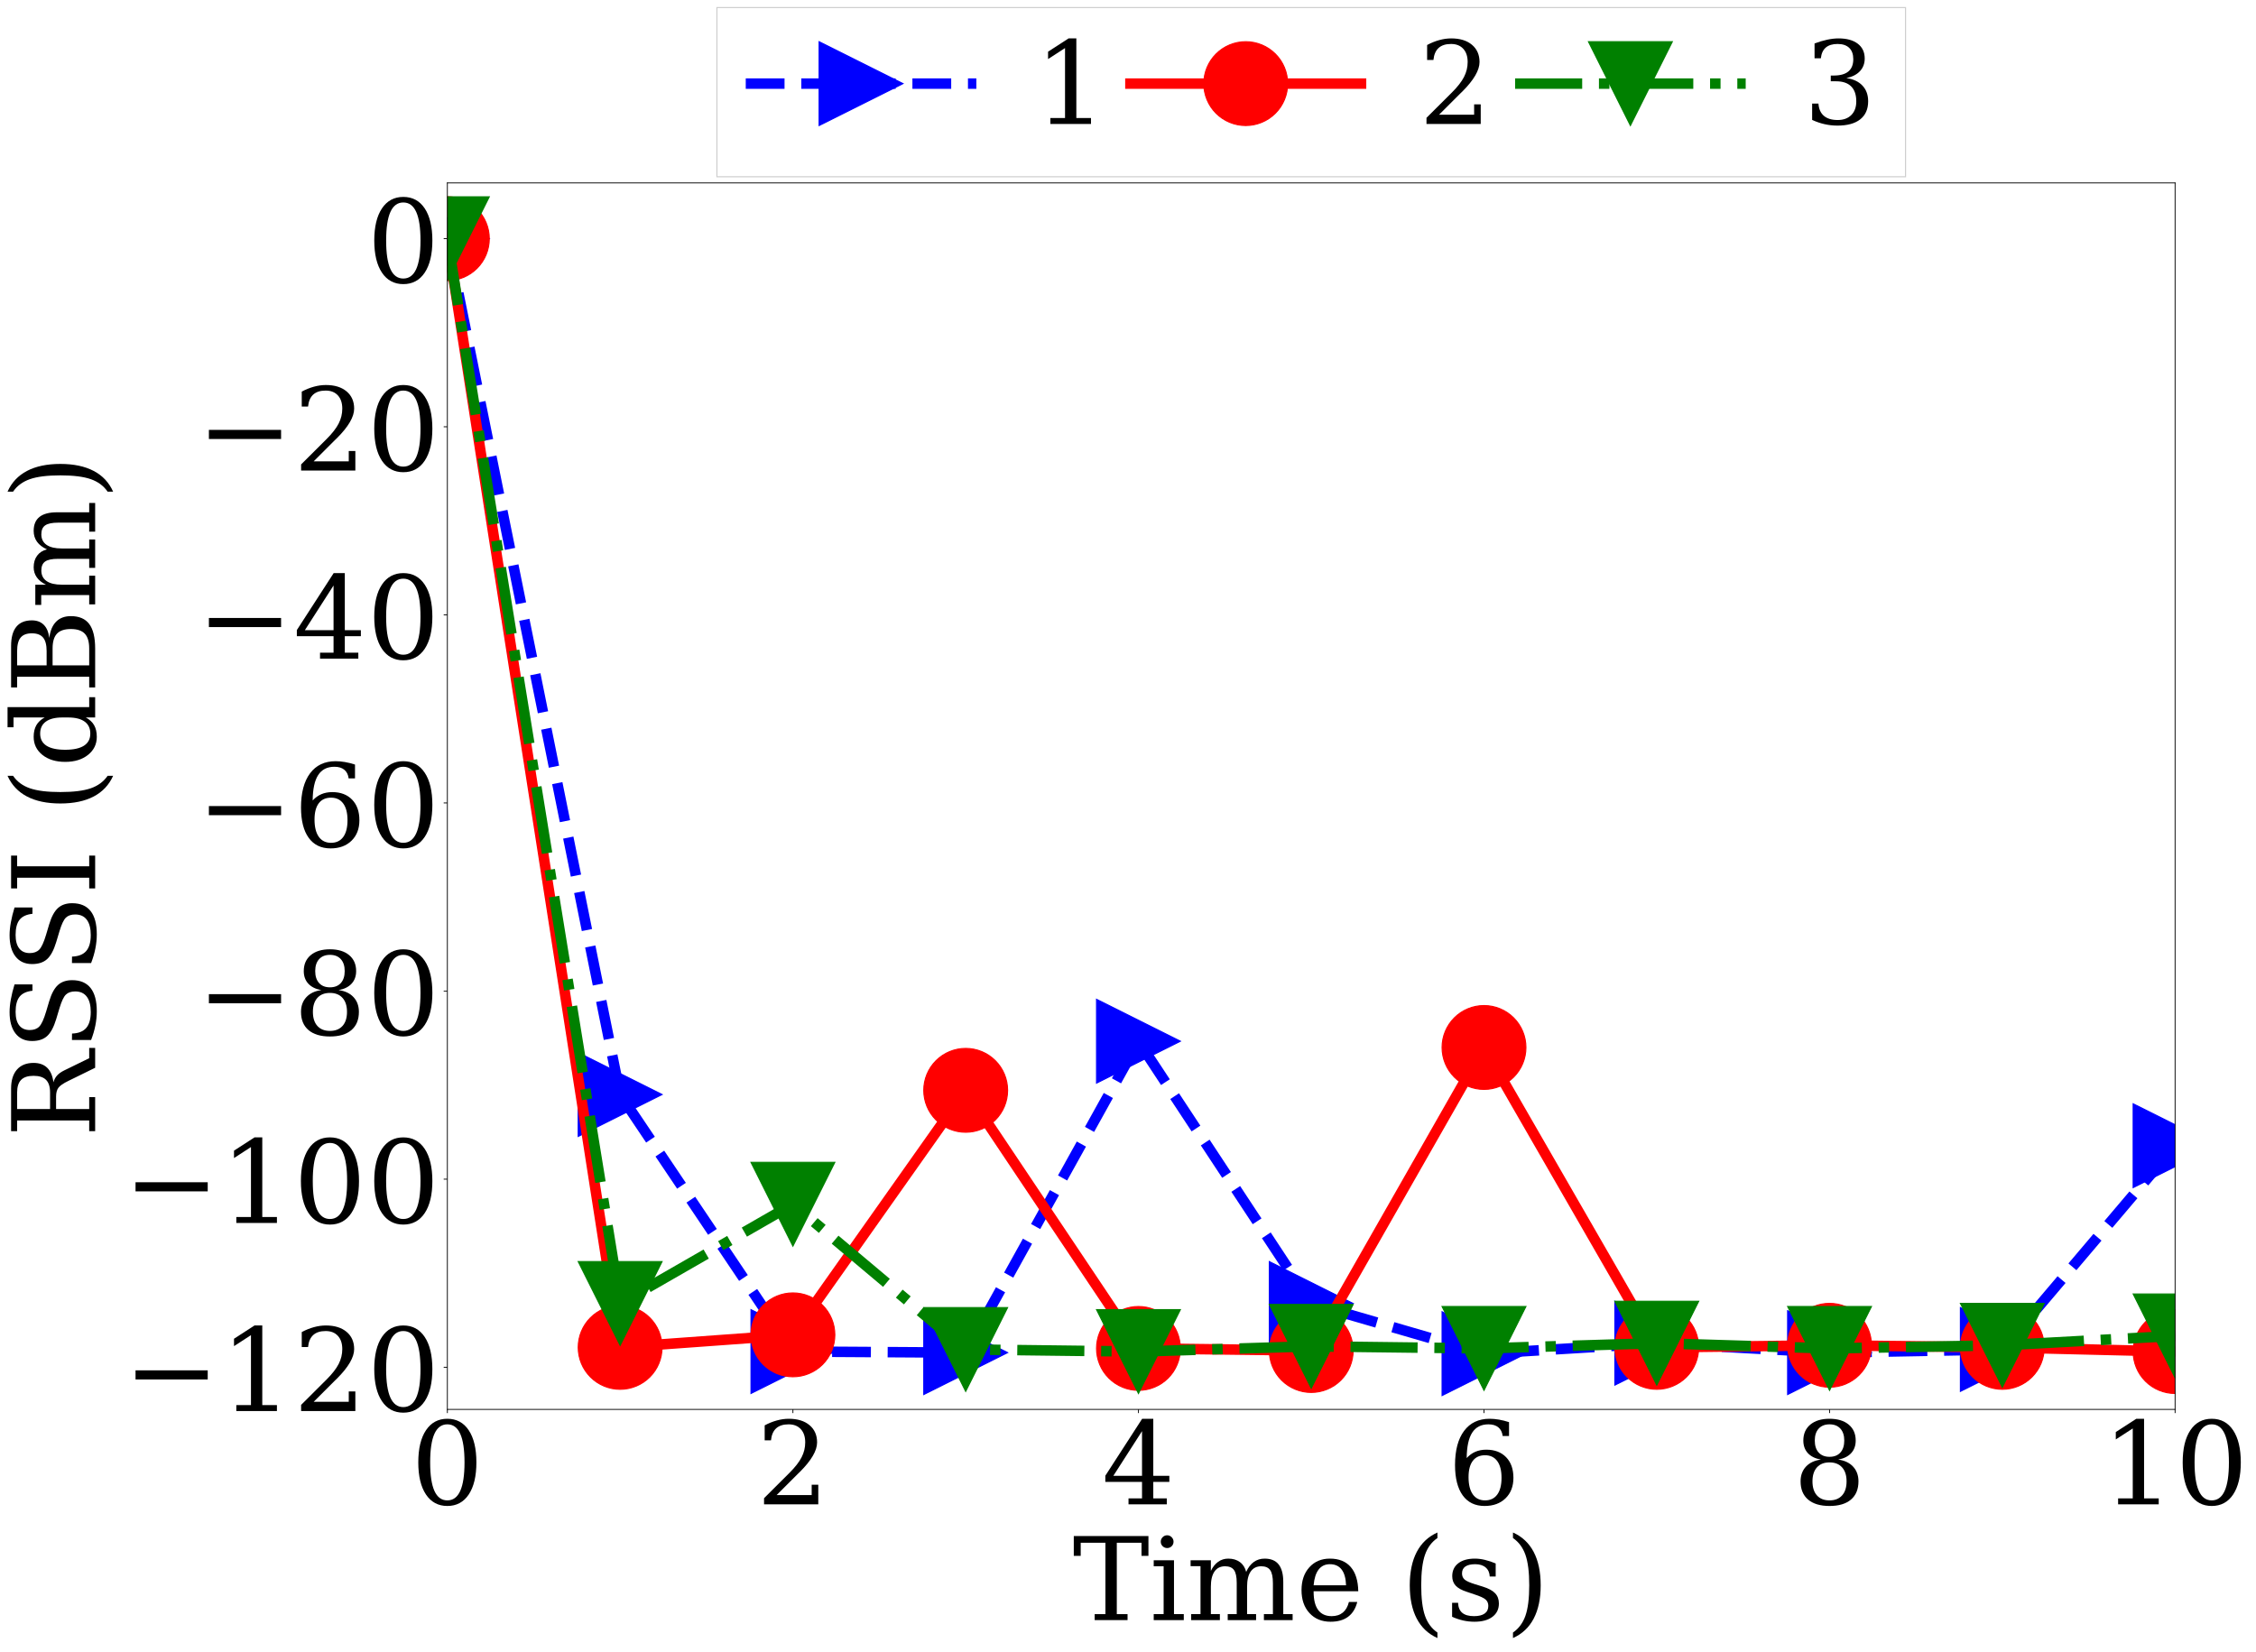
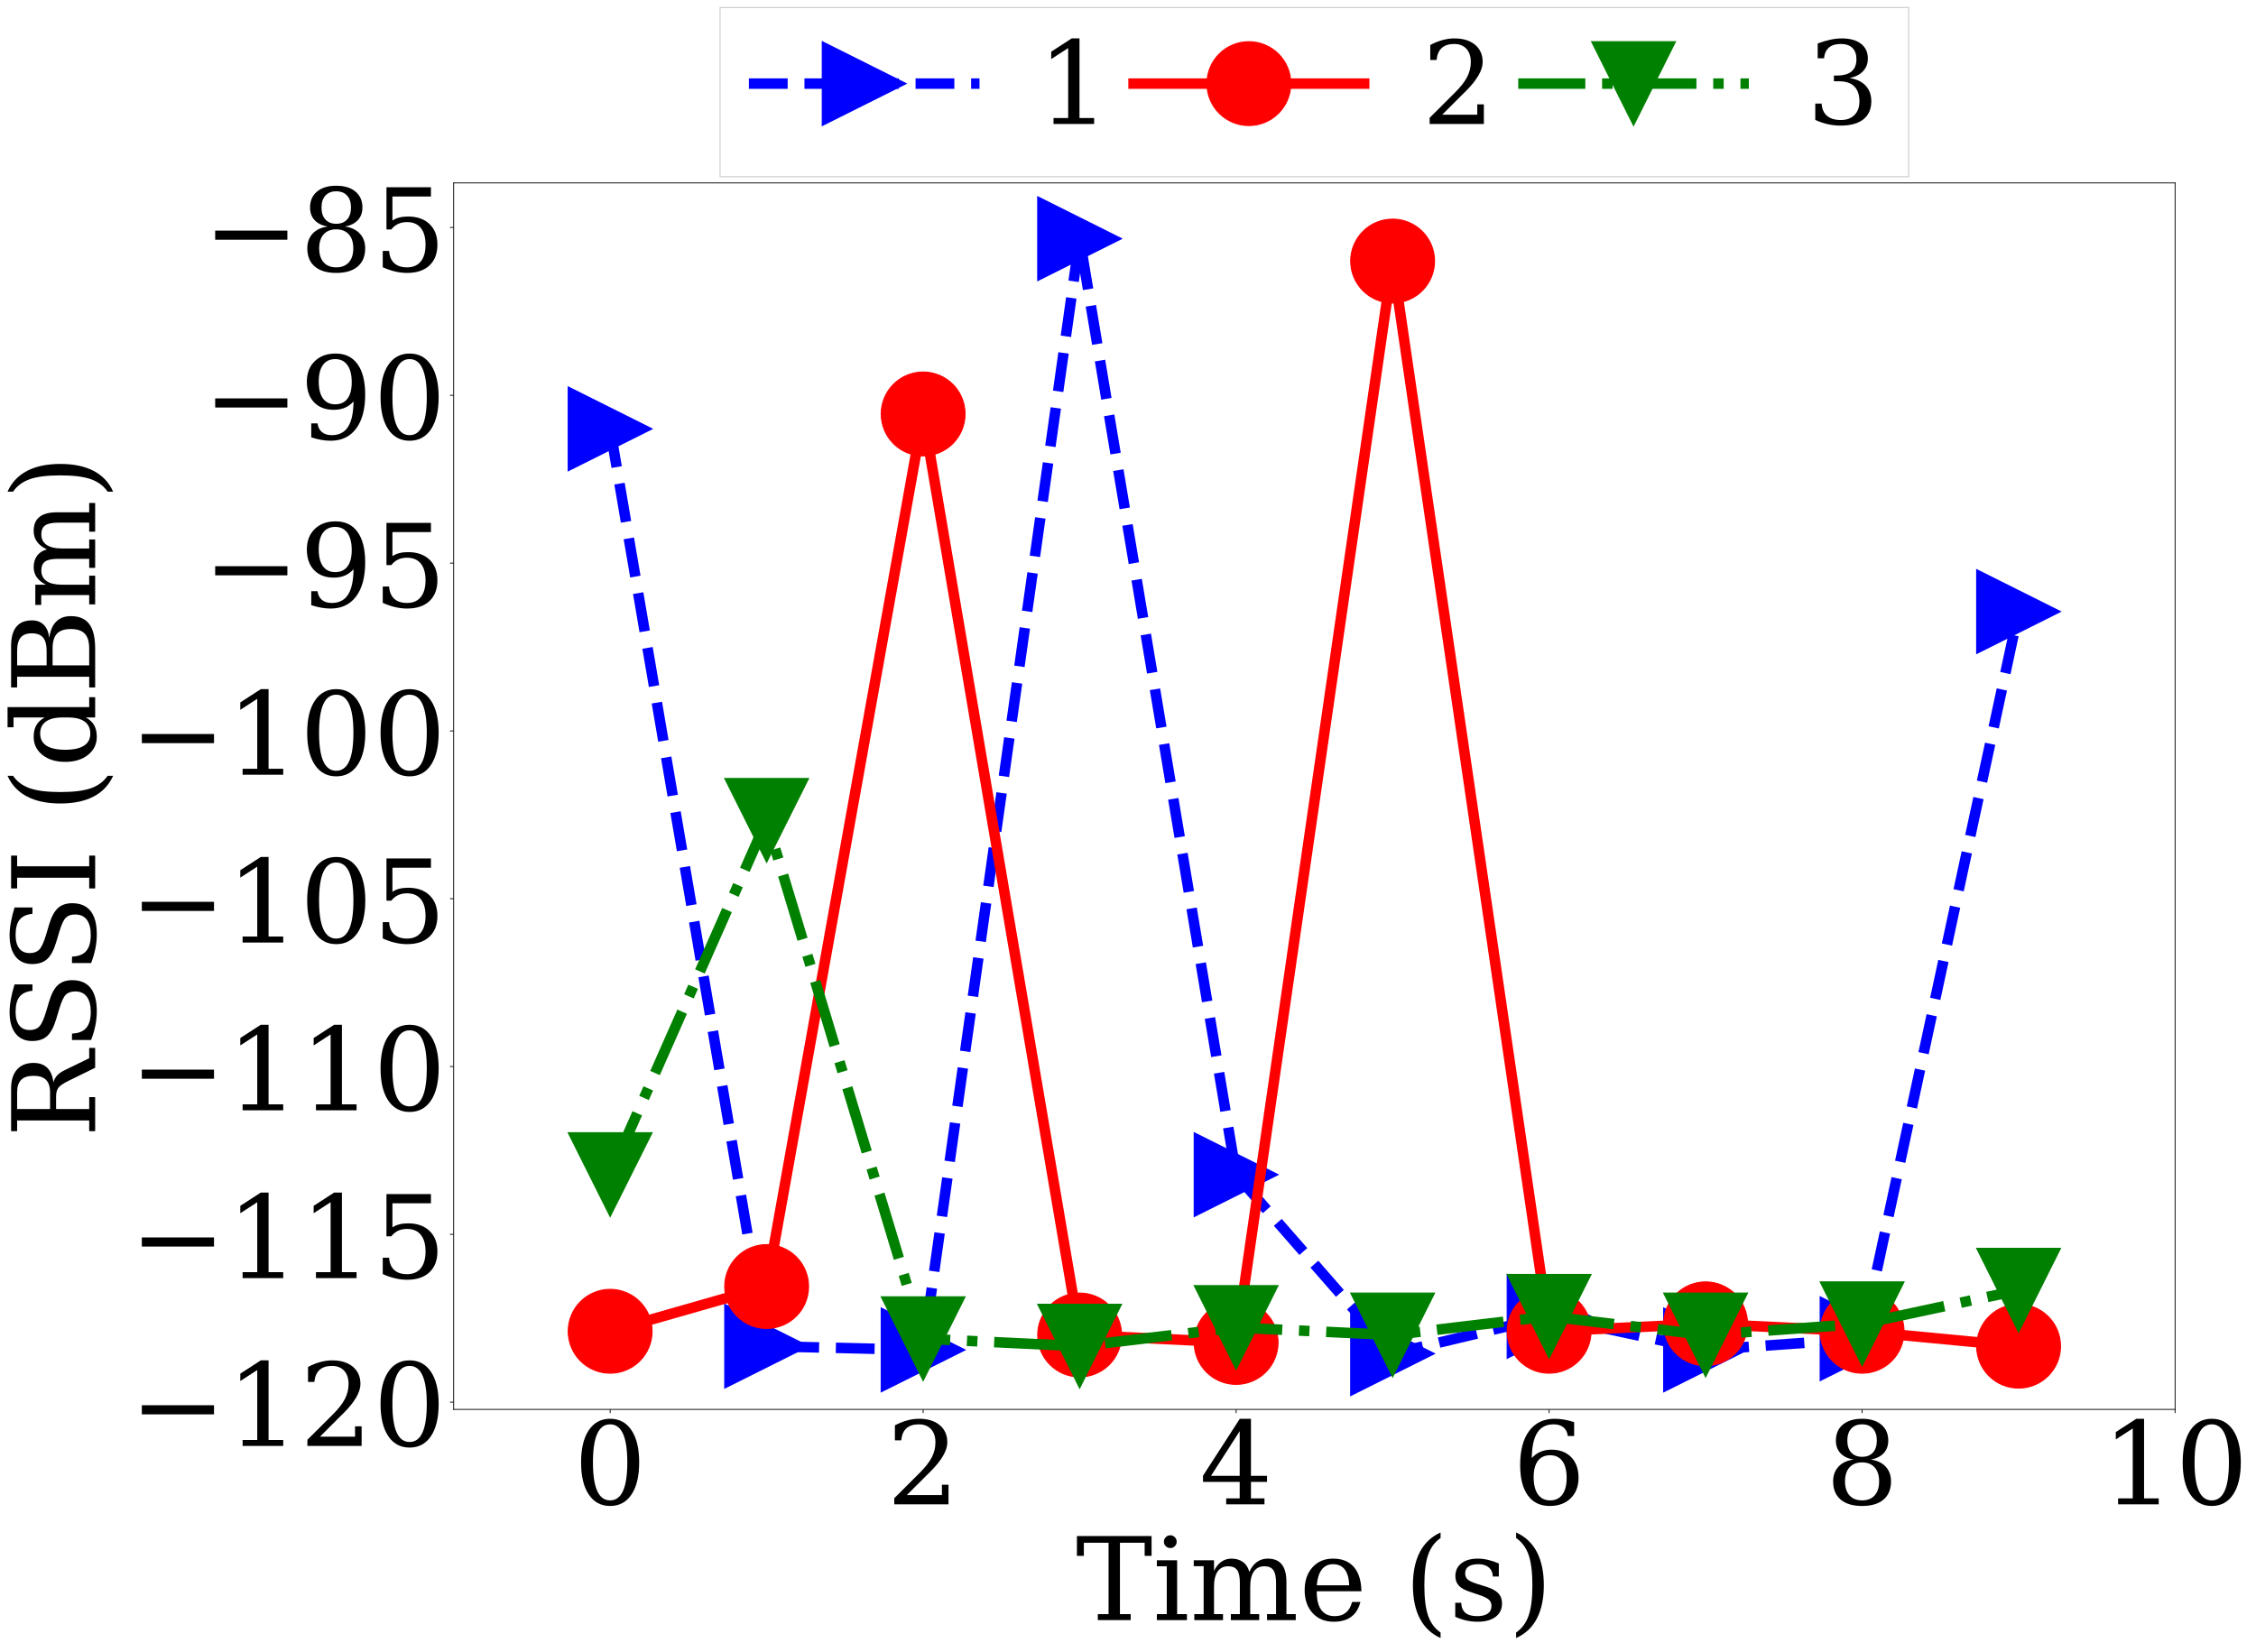
<svg xmlns="http://www.w3.org/2000/svg" xmlns:xlink="http://www.w3.org/1999/xlink" width="2152.271pt" height="1575.954pt" viewBox="0 0 2152.271 1575.954" version="1.1">
  <defs>
    <style type="text/css">*{stroke-linejoin: round; stroke-linecap: butt}</style>
  </defs>
  <g id="figure_1">
    <g id="patch_1">
      <path d="M 0 1575.954  L 2152.271 1575.954  L 2152.271 0  L 0 0  z " style="fill: #ffffff; stroke: #ffffff; stroke-linejoin: miter" />
    </g>
    <g id="axes_1">
      <g id="patch_2">
-         <path d="M 426.798 1344.835  L 2075.083 1344.835  L 2075.083 174.554  L 426.798 174.554  z " style="fill: #ffffff" />
+         <path d="M 432.798 1344.835  L 2075.083 1344.835  L 2075.083 174.554  L 432.798 174.554  z " style="fill: #ffffff" />
      </g>
      <g id="matplotlib.axis_1">
        <g id="xtick_1">
          <g id="line2d_1">
            <defs>
-               <path id="md1d3566d79" d="M 0 0  L 0 3.5  " style="stroke: #000000; stroke-width: 0.8" />
-             </defs>
-             <g>
-               <use xlink:href="#md1d3566d79" x="426.798" y="1344.835" style="stroke: #000000; stroke-width: 0.8" />
+               <path id="m59c7d09f2c" d="M 0 0  L 0 3.5  " style="stroke: #000000; stroke-width: 0.8" />
+             </defs>
+             <g>
+               <use xlink:href="#m59c7d09f2c" x="582.097" y="1344.835" style="stroke: #000000; stroke-width: 0.8" />
            </g>
          </g>
          <g id="text_1">
-             <g transform="translate(391.8047 1435.418) scale(1.1 -1.1)">
+             <g transform="translate(547.1033 1435.418) scale(1.1 -1.1)">
              <defs>
                <path id="DejaVuSerif-30" d="M 2034 219  Q 2513 219 2750 744  Q 2988 1269 2988 2328  Q 2988 3391 2750 3916  Q 2513 4441 2034 4441  Q 1556 4441 1318 3916  Q 1081 3391 1081 2328  Q 1081 1269 1318 744  Q 1556 219 2034 219  z M 2034 -91  Q 1275 -91 848 546  Q 422 1184 422 2328  Q 422 3475 848 4112  Q 1275 4750 2034 4750  Q 2797 4750 3222 4112  Q 3647 3475 3647 2328  Q 3647 1184 3222 546  Q 2797 -91 2034 -91  z " transform="scale(0.015625)" />
              </defs>
              <use xlink:href="#DejaVuSerif-30" />
            </g>
          </g>
        </g>
        <g id="xtick_2">
          <g id="line2d_2">
            <g>
-               <use xlink:href="#md1d3566d79" x="756.455" y="1344.835" style="stroke: #000000; stroke-width: 0.8" />
+               <use xlink:href="#m59c7d09f2c" x="880.694" y="1344.835" style="stroke: #000000; stroke-width: 0.8" />
            </g>
          </g>
          <g id="text_2">
-             <g transform="translate(721.4617 1435.418) scale(1.1 -1.1)">
+             <g transform="translate(845.7006 1435.418) scale(1.1 -1.1)">
              <defs>
                <path id="DejaVuSerif-32" d="M 819 3553  L 469 3553  L 469 4384  Q 803 4563 1142 4656  Q 1481 4750 1806 4750  Q 2534 4750 2956 4397  Q 3378 4044 3378 3438  Q 3378 2753 2422 1800  Q 2347 1728 2309 1691  L 1131 513  L 3078 513  L 3078 1088  L 3444 1088  L 3444 0  L 434 0  L 434 341  L 1850 1753  Q 2319 2222 2519 2614  Q 2719 3006 2719 3438  Q 2719 3909 2473 4175  Q 2228 4441 1797 4441  Q 1350 4441 1106 4219  Q 863 3997 819 3553  z " transform="scale(0.015625)" />
              </defs>
              <use xlink:href="#DejaVuSerif-32" />
            </g>
          </g>
        </g>
        <g id="xtick_3">
          <g id="line2d_3">
            <g>
-               <use xlink:href="#md1d3566d79" x="1086.112" y="1344.835" style="stroke: #000000; stroke-width: 0.8" />
+               <use xlink:href="#m59c7d09f2c" x="1179.292" y="1344.835" style="stroke: #000000; stroke-width: 0.8" />
            </g>
          </g>
          <g id="text_3">
-             <g transform="translate(1051.119 1435.418) scale(1.1 -1.1)">
+             <g transform="translate(1144.298 1435.418) scale(1.1 -1.1)">
              <defs>
                <path id="DejaVuSerif-34" d="M 2234 1581  L 2234 4063  L 641 1581  L 2234 1581  z M 3609 0  L 1484 0  L 1484 331  L 2234 331  L 2234 1247  L 197 1247  L 197 1588  L 2241 4750  L 2859 4750  L 2859 1581  L 3750 1581  L 3750 1247  L 2859 1247  L 2859 331  L 3609 331  L 3609 0  z " transform="scale(0.015625)" />
              </defs>
              <use xlink:href="#DejaVuSerif-34" />
            </g>
          </g>
        </g>
        <g id="xtick_4">
          <g id="line2d_4">
            <g>
-               <use xlink:href="#md1d3566d79" x="1415.769" y="1344.835" style="stroke: #000000; stroke-width: 0.8" />
+               <use xlink:href="#m59c7d09f2c" x="1477.889" y="1344.835" style="stroke: #000000; stroke-width: 0.8" />
            </g>
          </g>
          <g id="text_4">
-             <g transform="translate(1380.776 1435.418) scale(1.1 -1.1)">
+             <g transform="translate(1442.895 1435.418) scale(1.1 -1.1)">
              <defs>
                <path id="DejaVuSerif-36" d="M 2094 219  Q 2534 219 2771 542  Q 3009 866 3009 1472  Q 3009 2078 2771 2401  Q 2534 2725 2094 2725  Q 1647 2725 1412 2412  Q 1178 2100 1178 1509  Q 1178 888 1415 553  Q 1653 219 2094 219  z M 1075 2569  Q 1288 2803 1556 2918  Q 1825 3034 2163 3034  Q 2859 3034 3264 2615  Q 3669 2197 3669 1472  Q 3669 763 3233 336  Q 2797 -91 2069 -91  Q 1278 -91 853 498  Q 428 1088 428 2181  Q 428 3406 931 4078  Q 1434 4750 2350 4750  Q 2597 4750 2869 4703  Q 3141 4656 3425 4563  L 3425 3794  L 3072 3794  Q 3034 4109 2831 4275  Q 2628 4441 2284 4441  Q 1678 4441 1381 3981  Q 1084 3522 1075 2569  z " transform="scale(0.015625)" />
              </defs>
              <use xlink:href="#DejaVuSerif-36" />
            </g>
          </g>
        </g>
        <g id="xtick_5">
          <g id="line2d_5">
            <g>
-               <use xlink:href="#md1d3566d79" x="1745.426" y="1344.835" style="stroke: #000000; stroke-width: 0.8" />
+               <use xlink:href="#m59c7d09f2c" x="1776.486" y="1344.835" style="stroke: #000000; stroke-width: 0.8" />
            </g>
          </g>
          <g id="text_5">
-             <g transform="translate(1710.433 1435.418) scale(1.1 -1.1)">
+             <g transform="translate(1741.492 1435.418) scale(1.1 -1.1)">
              <defs>
                <path id="DejaVuSerif-38" d="M 2981 1275  Q 2981 1775 2732 2051  Q 2484 2328 2034 2328  Q 1584 2328 1336 2051  Q 1088 1775 1088 1275  Q 1088 772 1336 495  Q 1584 219 2034 219  Q 2484 219 2732 495  Q 2981 772 2981 1275  z M 2853 3541  Q 2853 3966 2637 4203  Q 2422 4441 2034 4441  Q 1650 4441 1433 4203  Q 1216 3966 1216 3541  Q 1216 3113 1433 2875  Q 1650 2638 2034 2638  Q 2422 2638 2637 2875  Q 2853 3113 2853 3541  z M 2516 2484  Q 3047 2413 3344 2092  Q 3641 1772 3641 1275  Q 3641 619 3225 264  Q 2809 -91 2034 -91  Q 1263 -91 845 264  Q 428 619 428 1275  Q 428 1772 725 2092  Q 1022 2413 1556 2484  Q 1084 2569 832 2842  Q 581 3116 581 3541  Q 581 4103 968 4426  Q 1356 4750 2034 4750  Q 2713 4750 3100 4426  Q 3488 4103 3488 3541  Q 3488 3116 3236 2842  Q 2984 2569 2516 2484  z " transform="scale(0.015625)" />
              </defs>
              <use xlink:href="#DejaVuSerif-38" />
            </g>
          </g>
        </g>
        <g id="xtick_6">
          <g id="line2d_6">
            <g>
-               <use xlink:href="#md1d3566d79" x="2075.083" y="1344.835" style="stroke: #000000; stroke-width: 0.8" />
+               <use xlink:href="#m59c7d09f2c" x="2075.083" y="1344.835" style="stroke: #000000; stroke-width: 0.8" />
            </g>
          </g>
          <g id="text_6">
            <g transform="translate(2005.096 1435.418) scale(1.1 -1.1)">
              <defs>
                <path id="DejaVuSerif-31" d="M 909 0  L 909 331  L 1722 331  L 1722 4213  L 781 3603  L 781 4013  L 1919 4750  L 2350 4750  L 2350 331  L 3163 331  L 3163 0  L 909 0  z " transform="scale(0.015625)" />
              </defs>
              <use xlink:href="#DejaVuSerif-31" />
              <use xlink:href="#DejaVuSerif-30" x="63.623" />
            </g>
          </g>
        </g>
        <g id="text_7">
-           <g transform="translate(1023.335 1545.878) scale(1.1 -1.1)">
+           <g transform="translate(1026.335 1545.878) scale(1.1 -1.1)">
            <defs>
              <path id="DejaVuSerif-54" d="M 1222 0  L 1222 331  L 1819 331  L 1819 4294  L 447 4294  L 447 3566  L 63 3566  L 63 4666  L 4206 4666  L 4206 3566  L 3822 3566  L 3822 4294  L 2450 4294  L 2450 331  L 3047 331  L 3047 0  L 1222 0  z " transform="scale(0.015625)" />
              <path id="DejaVuSerif-69" d="M 622 4353  Q 622 4497 726 4603  Q 831 4709 978 4709  Q 1122 4709 1226 4603  Q 1331 4497 1331 4353  Q 1331 4206 1228 4103  Q 1125 4000 978 4000  Q 831 4000 726 4103  Q 622 4206 622 4353  z M 1356 331  L 1900 331  L 1900 0  L 231 0  L 231 331  L 781 331  L 781 2988  L 231 2988  L 231 3322  L 1356 3322  L 1356 331  z " transform="scale(0.015625)" />
              <path id="DejaVuSerif-6d" d="M 3316 2675  Q 3481 3041 3739 3227  Q 3997 3413 4341 3413  Q 4863 3413 5119 3089  Q 5375 2766 5375 2113  L 5375 331  L 5894 331  L 5894 0  L 4300 0  L 4300 331  L 4800 331  L 4800 2047  Q 4800 2556 4650 2772  Q 4500 2988 4153 2988  Q 3769 2988 3567 2697  Q 3366 2406 3366 1850  L 3366 331  L 3866 331  L 3866 0  L 2291 0  L 2291 331  L 2791 331  L 2791 2069  Q 2791 2566 2641 2777  Q 2491 2988 2144 2988  Q 1759 2988 1557 2697  Q 1356 2406 1356 1850  L 1356 331  L 1856 331  L 1856 0  L 263 0  L 263 331  L 781 331  L 781 2994  L 231 2994  L 231 3322  L 1356 3322  L 1356 2731  Q 1516 3063 1762 3238  Q 2009 3413 2322 3413  Q 2709 3413 2968 3220  Q 3228 3028 3316 2675  z " transform="scale(0.015625)" />
              <path id="DejaVuSerif-65" d="M 3469 1600  L 991 1600  L 991 1575  Q 991 903 1244 561  Q 1497 219 1991 219  Q 2369 219 2611 417  Q 2853 616 2950 1006  L 3413 1006  Q 3275 459 2904 184  Q 2534 -91 1931 -91  Q 1203 -91 761 389  Q 319 869 319 1663  Q 319 2450 753 2931  Q 1188 3413 1894 3413  Q 2647 3413 3050 2948  Q 3453 2484 3469 1600  z M 2791 1931  Q 2772 2513 2545 2808  Q 2319 3103 1894 3103  Q 1497 3103 1269 2806  Q 1041 2509 991 1931  L 2791 1931  z " transform="scale(0.015625)" />
              <path id="DejaVuSerif-20" transform="scale(0.015625)" />
              <path id="DejaVuSerif-28" d="M 2041 -997  Q 1281 -656 893 83  Q 506 822 506 1931  Q 506 3044 893 3783  Q 1281 4522 2041 4863  L 2041 4556  Q 1559 4225 1350 3623  Q 1141 3022 1141 1931  Q 1141 844 1350 242  Q 1559 -359 2041 -691  L 2041 -997  z " transform="scale(0.015625)" />
              <path id="DejaVuSerif-73" d="M 359 184  L 359 959  L 691 959  Q 703 588 923 403  Q 1144 219 1575 219  Q 1963 219 2166 364  Q 2369 509 2369 788  Q 2369 1006 2220 1140  Q 2072 1275 1594 1428  L 1178 1569  Q 750 1706 558 1912  Q 366 2119 366 2438  Q 366 2894 700 3153  Q 1034 3413 1625 3413  Q 1888 3413 2178 3344  Q 2469 3275 2778 3144  L 2778 2419  L 2447 2419  Q 2434 2741 2221 2922  Q 2009 3103 1644 3103  Q 1281 3103 1095 2975  Q 909 2847 909 2591  Q 909 2381 1050 2254  Q 1191 2128 1613 1997  L 2069 1856  Q 2541 1709 2748 1489  Q 2956 1269 2956 922  Q 2956 450 2595 179  Q 2234 -91 1600 -91  Q 1278 -91 972 -22  Q 666 47 359 184  z " transform="scale(0.015625)" />
              <path id="DejaVuSerif-29" d="M 453 -997  L 453 -691  Q 934 -359 1145 242  Q 1356 844 1356 1931  Q 1356 3022 1145 3623  Q 934 4225 453 4556  L 453 4863  Q 1216 4522 1603 3783  Q 1991 3044 1991 1931  Q 1991 822 1603 83  Q 1216 -656 453 -997  z " transform="scale(0.015625)" />
            </defs>
            <use xlink:href="#DejaVuSerif-54" />
            <use xlink:href="#DejaVuSerif-69" x="66.699" />
            <use xlink:href="#DejaVuSerif-6d" x="98.682" />
            <use xlink:href="#DejaVuSerif-65" x="193.506" />
            <use xlink:href="#DejaVuSerif-20" x="252.686" />
            <use xlink:href="#DejaVuSerif-28" x="284.473" />
            <use xlink:href="#DejaVuSerif-73" x="323.486" />
            <use xlink:href="#DejaVuSerif-29" x="374.805" />
          </g>
        </g>
      </g>
      <g id="matplotlib.axis_2">
        <g id="ytick_1">
          <g id="line2d_7">
            <defs>
-               <path id="m0ef97ff415" d="M 0 0  L -3.5 0  " style="stroke: #000000; stroke-width: 0.8" />
-             </defs>
-             <g>
-               <use xlink:href="#m0ef97ff415" x="426.798" y="1304.603" style="stroke: #000000; stroke-width: 0.8" />
+               <path id="mc5dae2ac3c" d="M 0 0  L -3.5 0  " style="stroke: #000000; stroke-width: 0.8" />
+             </defs>
+             <g>
+               <use xlink:href="#mc5dae2ac3c" x="432.798" y="1337.897" style="stroke: #000000; stroke-width: 0.8" />
            </g>
          </g>
          <g id="text_8">
-             <g transform="translate(117.6594 1346.394) scale(1.1 -1.1)">
+             <g transform="translate(123.6594 1379.688) scale(1.1 -1.1)">
              <defs>
                <path id="DejaVuSerif-2212" d="M 678 2259  L 4684 2259  L 4684 1753  L 678 1753  L 678 2259  z " transform="scale(0.015625)" />
              </defs>
              <use xlink:href="#DejaVuSerif-2212" />
              <use xlink:href="#DejaVuSerif-31" x="83.789" />
              <use xlink:href="#DejaVuSerif-32" x="147.412" />
              <use xlink:href="#DejaVuSerif-30" x="211.035" />
            </g>
          </g>
        </g>
        <g id="ytick_2">
          <g id="line2d_8">
            <g>
-               <use xlink:href="#m0ef97ff415" x="426.798" y="1125.127" style="stroke: #000000; stroke-width: 0.8" />
+               <use xlink:href="#mc5dae2ac3c" x="432.798" y="1177.779" style="stroke: #000000; stroke-width: 0.8" />
            </g>
          </g>
          <g id="text_9">
-             <g transform="translate(117.6594 1166.919) scale(1.1 -1.1)">
+             <g transform="translate(123.6594 1219.571) scale(1.1 -1.1)">
+               <defs>
+                 <path id="DejaVuSerif-35" d="M 3219 4666  L 3219 4153  L 1081 4153  L 1081 2816  Q 1244 2928 1461 2984  Q 1678 3041 1947 3041  Q 2703 3041 3140 2622  Q 3578 2203 3578 1478  Q 3578 738 3136 323  Q 2694 -91 1894 -91  Q 1572 -91 1234 -12  Q 897 66 544 225  L 544 1131  L 897 1131  Q 925 688 1179 453  Q 1434 219 1894 219  Q 2388 219 2653 544  Q 2919 869 2919 1478  Q 2919 2084 2655 2407  Q 2391 2731 1894 2731  Q 1613 2731 1398 2631  Q 1184 2531 1019 2322  L 750 2322  L 750 4666  L 3219 4666  z " transform="scale(0.015625)" />
+               </defs>
+               <use xlink:href="#DejaVuSerif-2212" />
+               <use xlink:href="#DejaVuSerif-31" x="83.789" />
+               <use xlink:href="#DejaVuSerif-31" x="147.412" />
+               <use xlink:href="#DejaVuSerif-35" x="211.035" />
+             </g>
+           </g>
+         </g>
+         <g id="ytick_3">
+           <g id="line2d_9">
+             <g>
+               <use xlink:href="#mc5dae2ac3c" x="432.798" y="1017.662" style="stroke: #000000; stroke-width: 0.8" />
+             </g>
+           </g>
+           <g id="text_10">
+             <g transform="translate(123.6594 1059.453) scale(1.1 -1.1)">
+               <use xlink:href="#DejaVuSerif-2212" />
+               <use xlink:href="#DejaVuSerif-31" x="83.789" />
+               <use xlink:href="#DejaVuSerif-31" x="147.412" />
+               <use xlink:href="#DejaVuSerif-30" x="211.035" />
+             </g>
+           </g>
+         </g>
+         <g id="ytick_4">
+           <g id="line2d_10">
+             <g>
+               <use xlink:href="#mc5dae2ac3c" x="432.798" y="857.544" style="stroke: #000000; stroke-width: 0.8" />
+             </g>
+           </g>
+           <g id="text_11">
+             <g transform="translate(123.6594 899.3356) scale(1.1 -1.1)">
+               <use xlink:href="#DejaVuSerif-2212" />
+               <use xlink:href="#DejaVuSerif-31" x="83.789" />
+               <use xlink:href="#DejaVuSerif-30" x="147.412" />
+               <use xlink:href="#DejaVuSerif-35" x="211.035" />
+             </g>
+           </g>
+         </g>
+         <g id="ytick_5">
+           <g id="line2d_11">
+             <g>
+               <use xlink:href="#mc5dae2ac3c" x="432.798" y="697.427" style="stroke: #000000; stroke-width: 0.8" />
+             </g>
+           </g>
+           <g id="text_12">
+             <g transform="translate(123.6594 739.2179) scale(1.1 -1.1)">
              <use xlink:href="#DejaVuSerif-2212" />
              <use xlink:href="#DejaVuSerif-31" x="83.789" />
              <use xlink:href="#DejaVuSerif-30" x="147.412" />
              <use xlink:href="#DejaVuSerif-30" x="211.035" />
            </g>
          </g>
        </g>
-         <g id="ytick_3">
-           <g id="line2d_9">
-             <g>
-               <use xlink:href="#m0ef97ff415" x="426.798" y="945.651" style="stroke: #000000; stroke-width: 0.8" />
-             </g>
-           </g>
-           <g id="text_10">
-             <g transform="translate(187.6469 987.4428) scale(1.1 -1.1)">
-               <use xlink:href="#DejaVuSerif-2212" />
-               <use xlink:href="#DejaVuSerif-38" x="83.789" />
-               <use xlink:href="#DejaVuSerif-30" x="147.412" />
-             </g>
-           </g>
-         </g>
-         <g id="ytick_4">
-           <g id="line2d_10">
-             <g>
-               <use xlink:href="#m0ef97ff415" x="426.798" y="766.176" style="stroke: #000000; stroke-width: 0.8" />
-             </g>
-           </g>
-           <g id="text_11">
-             <g transform="translate(187.6469 807.967) scale(1.1 -1.1)">
-               <use xlink:href="#DejaVuSerif-2212" />
-               <use xlink:href="#DejaVuSerif-36" x="83.789" />
-               <use xlink:href="#DejaVuSerif-30" x="147.412" />
-             </g>
-           </g>
-         </g>
-         <g id="ytick_5">
-           <g id="line2d_11">
-             <g>
-               <use xlink:href="#m0ef97ff415" x="426.798" y="586.7" style="stroke: #000000; stroke-width: 0.8" />
-             </g>
-           </g>
-           <g id="text_12">
-             <g transform="translate(187.6469 628.4912) scale(1.1 -1.1)">
-               <use xlink:href="#DejaVuSerif-2212" />
-               <use xlink:href="#DejaVuSerif-34" x="83.789" />
-               <use xlink:href="#DejaVuSerif-30" x="147.412" />
-             </g>
-           </g>
-         </g>
        <g id="ytick_6">
          <g id="line2d_12">
            <g>
-               <use xlink:href="#m0ef97ff415" x="426.798" y="407.224" style="stroke: #000000; stroke-width: 0.8" />
+               <use xlink:href="#mc5dae2ac3c" x="432.798" y="537.309" style="stroke: #000000; stroke-width: 0.8" />
            </g>
          </g>
          <g id="text_13">
-             <g transform="translate(187.6469 449.0154) scale(1.1 -1.1)">
-               <use xlink:href="#DejaVuSerif-2212" />
-               <use xlink:href="#DejaVuSerif-32" x="83.789" />
-               <use xlink:href="#DejaVuSerif-30" x="147.412" />
+             <g transform="translate(193.6469 579.1003) scale(1.1 -1.1)">
+               <defs>
+                 <path id="DejaVuSerif-39" d="M 2994 2091  Q 2784 1856 2512 1740  Q 2241 1625 1900 1625  Q 1206 1625 804 2044  Q 403 2463 403 3188  Q 403 3897 839 4323  Q 1275 4750 2003 4750  Q 2794 4750 3217 4161  Q 3641 3572 3641 2478  Q 3641 1253 3137 581  Q 2634 -91 1722 -91  Q 1475 -91 1203 -44  Q 931 3 647 97  L 647 872  L 997 872  Q 1038 556 1241 387  Q 1444 219 1784 219  Q 2391 219 2687 676  Q 2984 1134 2994 2091  z M 1978 4441  Q 1534 4441 1298 4117  Q 1063 3794 1063 3188  Q 1063 2581 1298 2256  Q 1534 1931 1978 1931  Q 2422 1931 2658 2245  Q 2894 2559 2894 3150  Q 2894 3772 2656 4106  Q 2419 4441 1978 4441  z " transform="scale(0.015625)" />
+               </defs>
+               <use xlink:href="#DejaVuSerif-2212" />
+               <use xlink:href="#DejaVuSerif-39" x="83.789" />
+               <use xlink:href="#DejaVuSerif-35" x="147.412" />
            </g>
          </g>
        </g>
        <g id="ytick_7">
          <g id="line2d_13">
            <g>
-               <use xlink:href="#m0ef97ff415" x="426.798" y="227.748" style="stroke: #000000; stroke-width: 0.8" />
+               <use xlink:href="#mc5dae2ac3c" x="432.798" y="377.191" style="stroke: #000000; stroke-width: 0.8" />
            </g>
          </g>
          <g id="text_14">
-             <g transform="translate(349.8109 269.5396) scale(1.1 -1.1)">
-               <use xlink:href="#DejaVuSerif-30" />
-             </g>
-           </g>
-         </g>
-         <g id="text_15">
+             <g transform="translate(193.6469 418.9827) scale(1.1 -1.1)">
+               <use xlink:href="#DejaVuSerif-2212" />
+               <use xlink:href="#DejaVuSerif-39" x="83.789" />
+               <use xlink:href="#DejaVuSerif-30" x="147.412" />
+             </g>
+           </g>
+         </g>
+         <g id="ytick_8">
+           <g id="line2d_14">
+             <g>
+               <use xlink:href="#mc5dae2ac3c" x="432.798" y="217.074" style="stroke: #000000; stroke-width: 0.8" />
+             </g>
+           </g>
+           <g id="text_15">
+             <g transform="translate(193.6469 258.8651) scale(1.1 -1.1)">
+               <use xlink:href="#DejaVuSerif-2212" />
+               <use xlink:href="#DejaVuSerif-38" x="83.789" />
+               <use xlink:href="#DejaVuSerif-35" x="147.412" />
+             </g>
+           </g>
+         </g>
+         <g id="text_16">
          <g transform="translate(90.78281 1085.398) rotate(-90) scale(1.1 -1.1)">
            <defs>
              <path id="DejaVuSerif-52" d="M 3066 2316  Q 3284 2256 3442 2114  Q 3600 1972 3725 1716  L 4403 331  L 4972 331  L 4972 0  L 3872 0  L 3144 1484  Q 2934 1916 2759 2042  Q 2584 2169 2278 2169  L 1581 2169  L 1581 331  L 2241 331  L 2241 0  L 353 0  L 353 331  L 947 331  L 947 4331  L 353 4331  L 353 4666  L 2719 4666  Q 3400 4666 3770 4341  Q 4141 4016 4141 3419  Q 4141 2938 3870 2661  Q 3600 2384 3066 2316  z M 1581 2503  L 2503 2503  Q 2975 2503 3200 2726  Q 3425 2950 3425 3419  Q 3425 3888 3200 4109  Q 2975 4331 2503 4331  L 1581 4331  L 1581 2503  z " transform="scale(0.015625)" />
              <path id="DejaVuSerif-53" d="M 594 225  L 594 1288  L 953 1284  Q 969 753 1261 498  Q 1553 244 2150 244  Q 2706 244 2998 464  Q 3291 684 3291 1106  Q 3291 1444 3114 1625  Q 2938 1806 2369 1978  L 1753 2163  Q 1084 2366 811 2669  Q 538 2972 538 3500  Q 538 4094 959 4422  Q 1381 4750 2144 4750  Q 2469 4750 2856 4679  Q 3244 4609 3681 4475  L 3681 3481  L 3328 3481  Q 3275 3975 2998 4195  Q 2722 4416 2156 4416  Q 1663 4416 1405 4214  Q 1147 4013 1147 3628  Q 1147 3294 1340 3103  Q 1534 2913 2163 2725  L 2741 2553  Q 3375 2363 3645 2067  Q 3916 1772 3916 1275  Q 3916 597 3481 253  Q 3047 -91 2188 -91  Q 1803 -91 1404 -12  Q 1006 66 594 225  z " transform="scale(0.015625)" />
              <path id="DejaVuSerif-49" d="M 1581 331  L 2175 331  L 2175 0  L 353 0  L 353 331  L 947 331  L 947 4331  L 353 4331  L 353 4666  L 2175 4666  L 2175 4331  L 1581 4331  L 1581 331  z " transform="scale(0.015625)" />
              <path id="DejaVuSerif-64" d="M 3359 331  L 3909 331  L 3909 0  L 2784 0  L 2784 519  Q 2616 206 2355 57  Q 2094 -91 1709 -91  Q 1097 -91 708 395  Q 319 881 319 1663  Q 319 2444 706 2928  Q 1094 3413 1709 3413  Q 2094 3413 2355 3264  Q 2616 3116 2784 2803  L 2784 4531  L 2241 4531  L 2241 4863  L 3359 4863  L 3359 331  z M 2784 1497  L 2784 1825  Q 2784 2422 2554 2737  Q 2325 3053 1888 3053  Q 1444 3053 1217 2703  Q 991 2353 991 1663  Q 991 975 1217 622  Q 1444 269 1888 269  Q 2325 269 2554 583  Q 2784 897 2784 1497  z " transform="scale(0.015625)" />
              <path id="DejaVuSerif-42" d="M 1581 331  L 2516 331  Q 3078 331 3337 575  Q 3597 819 3597 1350  Q 3597 1878 3339 2120  Q 3081 2363 2516 2363  L 1581 2363  L 1581 331  z M 1581 2694  L 2375 2694  Q 2888 2694 3123 2891  Q 3359 3088 3359 3513  Q 3359 3941 3123 4136  Q 2888 4331 2375 4331  L 1581 4331  L 1581 2694  z M 353 0  L 353 331  L 947 331  L 947 4331  L 353 4331  L 353 4666  L 2656 4666  Q 3363 4666 3720 4377  Q 4078 4088 4078 3513  Q 4078 3097 3829 2850  Q 3581 2603 3103 2547  Q 3697 2472 4005 2167  Q 4313 1863 4313 1350  Q 4313 656 3875 328  Q 3438 0 2509 0  L 353 0  z " transform="scale(0.015625)" />
            </defs>
            <use xlink:href="#DejaVuSerif-52" />
            <use xlink:href="#DejaVuSerif-53" x="75.293" />
            <use xlink:href="#DejaVuSerif-53" x="142.049" />
            <use xlink:href="#DejaVuSerif-49" x="210.555" />
            <use xlink:href="#DejaVuSerif-20" x="250.057" />
            <use xlink:href="#DejaVuSerif-28" x="281.844" />
            <use xlink:href="#DejaVuSerif-64" x="320.857" />
            <use xlink:href="#DejaVuSerif-42" x="384.871" />
            <use xlink:href="#DejaVuSerif-6d" x="458.357" />
            <use xlink:href="#DejaVuSerif-29" x="553.182" />
          </g>
        </g>
      </g>
-       <g id="line2d_14">
-         <path d="M 426.798 227.748  L 591.627 1044.363  L 756.455 1289.647  L 921.284 1290.644  L 1086.112 993.512  L 1250.941 1243.781  L 1415.769 1291.641  L 1580.598 1281.67  L 1745.426 1290.644  L 1910.255 1287.652  L 2075.083 1093.22  " clip-path="url(#p80a53f1da3)" style="fill: none; stroke-dasharray: 37,16; stroke-dashoffset: 0; stroke: #0000ff; stroke-width: 10" />
+       <g id="line2d_15">
+         <path d="M 582.097 409.215  L 731.396 1284.524  L 880.694 1288.083  L 1029.993 227.748  L 1179.292 1120.849  L 1328.59 1291.641  L 1477.889 1256.059  L 1627.188 1288.083  L 1776.486 1277.408  L 1925.785 583.565  " clip-path="url(#p62ba25d196)" style="fill: none; stroke-dasharray: 37,16; stroke-dashoffset: 0; stroke: #0000ff; stroke-width: 10" />
        <defs>
-           <path id="mcecaa0b522" d="M 40 0  L -40 -40  L -40 40  z " style="stroke: #0000ff; stroke-linejoin: miter" />
+           <path id="mc2bf280e3f" d="M 40 0  L -40 -40  L -40 40  z " style="stroke: #0000ff; stroke-linejoin: miter" />
        </defs>
-         <g clip-path="url(#p80a53f1da3)">
-           <use xlink:href="#mcecaa0b522" x="426.798" y="227.748" style="fill: #0000ff; stroke: #0000ff; stroke-linejoin: miter" />
-           <use xlink:href="#mcecaa0b522" x="591.627" y="1044.363" style="fill: #0000ff; stroke: #0000ff; stroke-linejoin: miter" />
-           <use xlink:href="#mcecaa0b522" x="756.455" y="1289.647" style="fill: #0000ff; stroke: #0000ff; stroke-linejoin: miter" />
-           <use xlink:href="#mcecaa0b522" x="921.284" y="1290.644" style="fill: #0000ff; stroke: #0000ff; stroke-linejoin: miter" />
-           <use xlink:href="#mcecaa0b522" x="1086.112" y="993.512" style="fill: #0000ff; stroke: #0000ff; stroke-linejoin: miter" />
-           <use xlink:href="#mcecaa0b522" x="1250.941" y="1243.781" style="fill: #0000ff; stroke: #0000ff; stroke-linejoin: miter" />
-           <use xlink:href="#mcecaa0b522" x="1415.769" y="1291.641" style="fill: #0000ff; stroke: #0000ff; stroke-linejoin: miter" />
-           <use xlink:href="#mcecaa0b522" x="1580.598" y="1281.67" style="fill: #0000ff; stroke: #0000ff; stroke-linejoin: miter" />
-           <use xlink:href="#mcecaa0b522" x="1745.426" y="1290.644" style="fill: #0000ff; stroke: #0000ff; stroke-linejoin: miter" />
-           <use xlink:href="#mcecaa0b522" x="1910.255" y="1287.652" style="fill: #0000ff; stroke: #0000ff; stroke-linejoin: miter" />
-           <use xlink:href="#mcecaa0b522" x="2075.083" y="1093.22" style="fill: #0000ff; stroke: #0000ff; stroke-linejoin: miter" />
-         </g>
-       </g>
-       <g id="line2d_15">
-         <path d="M 426.798 227.748  L 591.627 1285.658  L 756.455 1273.693  L 921.284 1040.375  L 1086.112 1286.655  L 1250.941 1288.65  L 1415.769 999.494  L 1580.598 1285.658  L 1745.426 1283.664  L 1910.255 1285.658  L 2075.083 1289.647  " clip-path="url(#p80a53f1da3)" style="fill: none; stroke: #ff0000; stroke-width: 10; stroke-linecap: square" />
+         <g clip-path="url(#p62ba25d196)">
+           <use xlink:href="#mc2bf280e3f" x="582.097" y="409.215" style="fill: #0000ff; stroke: #0000ff; stroke-linejoin: miter" />
+           <use xlink:href="#mc2bf280e3f" x="731.396" y="1284.524" style="fill: #0000ff; stroke: #0000ff; stroke-linejoin: miter" />
+           <use xlink:href="#mc2bf280e3f" x="880.694" y="1288.083" style="fill: #0000ff; stroke: #0000ff; stroke-linejoin: miter" />
+           <use xlink:href="#mc2bf280e3f" x="1029.993" y="227.748" style="fill: #0000ff; stroke: #0000ff; stroke-linejoin: miter" />
+           <use xlink:href="#mc2bf280e3f" x="1179.292" y="1120.849" style="fill: #0000ff; stroke: #0000ff; stroke-linejoin: miter" />
+           <use xlink:href="#mc2bf280e3f" x="1328.59" y="1291.641" style="fill: #0000ff; stroke: #0000ff; stroke-linejoin: miter" />
+           <use xlink:href="#mc2bf280e3f" x="1477.889" y="1256.059" style="fill: #0000ff; stroke: #0000ff; stroke-linejoin: miter" />
+           <use xlink:href="#mc2bf280e3f" x="1627.188" y="1288.083" style="fill: #0000ff; stroke: #0000ff; stroke-linejoin: miter" />
+           <use xlink:href="#mc2bf280e3f" x="1776.486" y="1277.408" style="fill: #0000ff; stroke: #0000ff; stroke-linejoin: miter" />
+           <use xlink:href="#mc2bf280e3f" x="1925.785" y="583.565" style="fill: #0000ff; stroke: #0000ff; stroke-linejoin: miter" />
+         </g>
+       </g>
+       <g id="line2d_16">
+         <path d="M 582.097 1270.292  L 731.396 1227.594  L 880.694 394.982  L 1029.993 1273.85  L 1179.292 1280.966  L 1328.59 249.097  L 1477.889 1270.292  L 1627.188 1263.175  L 1776.486 1270.292  L 1925.785 1284.524  " clip-path="url(#p62ba25d196)" style="fill: none; stroke: #ff0000; stroke-width: 10; stroke-linecap: square" />
        <defs>
-           <path id="m8b7fa46a6c" d="M 0 40  C 10.608 40 20.783 35.785 28.284 28.284  C 35.785 20.783 40 10.608 40 0  C 40 -10.608 35.785 -20.783 28.284 -28.284  C 20.783 -35.785 10.608 -40 0 -40  C -10.608 -40 -20.783 -35.785 -28.284 -28.284  C -35.785 -20.783 -40 -10.608 -40 0  C -40 10.608 -35.785 20.783 -28.284 28.284  C -20.783 35.785 -10.608 40 0 40  z " style="stroke: #ff0000" />
+           <path id="m384926617d" d="M 0 40  C 10.608 40 20.783 35.785 28.284 28.284  C 35.785 20.783 40 10.608 40 0  C 40 -10.608 35.785 -20.783 28.284 -28.284  C 20.783 -35.785 10.608 -40 0 -40  C -10.608 -40 -20.783 -35.785 -28.284 -28.284  C -35.785 -20.783 -40 -10.608 -40 0  C -40 10.608 -35.785 20.783 -28.284 28.284  C -20.783 35.785 -10.608 40 0 40  z " style="stroke: #ff0000" />
        </defs>
-         <g clip-path="url(#p80a53f1da3)">
-           <use xlink:href="#m8b7fa46a6c" x="426.798" y="227.748" style="fill: #ff0000; stroke: #ff0000" />
-           <use xlink:href="#m8b7fa46a6c" x="591.627" y="1285.658" style="fill: #ff0000; stroke: #ff0000" />
-           <use xlink:href="#m8b7fa46a6c" x="756.455" y="1273.693" style="fill: #ff0000; stroke: #ff0000" />
-           <use xlink:href="#m8b7fa46a6c" x="921.284" y="1040.375" style="fill: #ff0000; stroke: #ff0000" />
-           <use xlink:href="#m8b7fa46a6c" x="1086.112" y="1286.655" style="fill: #ff0000; stroke: #ff0000" />
-           <use xlink:href="#m8b7fa46a6c" x="1250.941" y="1288.65" style="fill: #ff0000; stroke: #ff0000" />
-           <use xlink:href="#m8b7fa46a6c" x="1415.769" y="999.494" style="fill: #ff0000; stroke: #ff0000" />
-           <use xlink:href="#m8b7fa46a6c" x="1580.598" y="1285.658" style="fill: #ff0000; stroke: #ff0000" />
-           <use xlink:href="#m8b7fa46a6c" x="1745.426" y="1283.664" style="fill: #ff0000; stroke: #ff0000" />
-           <use xlink:href="#m8b7fa46a6c" x="1910.255" y="1285.658" style="fill: #ff0000; stroke: #ff0000" />
-           <use xlink:href="#m8b7fa46a6c" x="2075.083" y="1289.647" style="fill: #ff0000; stroke: #ff0000" />
-         </g>
-       </g>
-       <g id="line2d_16">
-         <path d="M 426.798 227.748  L 591.627 1243.781  L 756.455 1149.057  L 921.284 1287.652  L 1086.112 1289.647  L 1250.941 1284.661  L 1415.769 1286.655  L 1580.598 1281.67  L 1745.426 1286.655  L 1910.255 1283.664  L 2075.083 1274.69  " clip-path="url(#p80a53f1da3)" style="fill: none; stroke-dasharray: 64,16,10,16; stroke-dashoffset: 0; stroke: #008000; stroke-width: 10" />
+         <g clip-path="url(#p62ba25d196)">
+           <use xlink:href="#m384926617d" x="582.097" y="1270.292" style="fill: #ff0000; stroke: #ff0000" />
+           <use xlink:href="#m384926617d" x="731.396" y="1227.594" style="fill: #ff0000; stroke: #ff0000" />
+           <use xlink:href="#m384926617d" x="880.694" y="394.982" style="fill: #ff0000; stroke: #ff0000" />
+           <use xlink:href="#m384926617d" x="1029.993" y="1273.85" style="fill: #ff0000; stroke: #ff0000" />
+           <use xlink:href="#m384926617d" x="1179.292" y="1280.966" style="fill: #ff0000; stroke: #ff0000" />
+           <use xlink:href="#m384926617d" x="1328.59" y="249.097" style="fill: #ff0000; stroke: #ff0000" />
+           <use xlink:href="#m384926617d" x="1477.889" y="1270.292" style="fill: #ff0000; stroke: #ff0000" />
+           <use xlink:href="#m384926617d" x="1627.188" y="1263.175" style="fill: #ff0000; stroke: #ff0000" />
+           <use xlink:href="#m384926617d" x="1776.486" y="1270.292" style="fill: #ff0000; stroke: #ff0000" />
+           <use xlink:href="#m384926617d" x="1925.785" y="1284.524" style="fill: #ff0000; stroke: #ff0000" />
+         </g>
+       </g>
+       <g id="line2d_17">
+         <path d="M 582.097 1120.849  L 731.396 782.823  L 880.694 1277.408  L 1029.993 1284.524  L 1179.292 1266.734  L 1328.59 1273.85  L 1477.889 1256.059  L 1627.188 1273.85  L 1776.486 1263.175  L 1925.785 1231.152  " clip-path="url(#p62ba25d196)" style="fill: none; stroke-dasharray: 64,16,10,16; stroke-dashoffset: 0; stroke: #008000; stroke-width: 10" />
        <defs>
-           <path id="mef8c69bf2e" d="M -0 40  L 40 -40  L -40 -40  z " style="stroke: #008000; stroke-linejoin: miter" />
+           <path id="m8169dcc8d8" d="M -0 40  L 40 -40  L -40 -40  z " style="stroke: #008000; stroke-linejoin: miter" />
        </defs>
-         <g clip-path="url(#p80a53f1da3)">
-           <use xlink:href="#mef8c69bf2e" x="426.798" y="227.748" style="fill: #008000; stroke: #008000; stroke-linejoin: miter" />
-           <use xlink:href="#mef8c69bf2e" x="591.627" y="1243.781" style="fill: #008000; stroke: #008000; stroke-linejoin: miter" />
-           <use xlink:href="#mef8c69bf2e" x="756.455" y="1149.057" style="fill: #008000; stroke: #008000; stroke-linejoin: miter" />
-           <use xlink:href="#mef8c69bf2e" x="921.284" y="1287.652" style="fill: #008000; stroke: #008000; stroke-linejoin: miter" />
-           <use xlink:href="#mef8c69bf2e" x="1086.112" y="1289.647" style="fill: #008000; stroke: #008000; stroke-linejoin: miter" />
-           <use xlink:href="#mef8c69bf2e" x="1250.941" y="1284.661" style="fill: #008000; stroke: #008000; stroke-linejoin: miter" />
-           <use xlink:href="#mef8c69bf2e" x="1415.769" y="1286.655" style="fill: #008000; stroke: #008000; stroke-linejoin: miter" />
-           <use xlink:href="#mef8c69bf2e" x="1580.598" y="1281.67" style="fill: #008000; stroke: #008000; stroke-linejoin: miter" />
-           <use xlink:href="#mef8c69bf2e" x="1745.426" y="1286.655" style="fill: #008000; stroke: #008000; stroke-linejoin: miter" />
-           <use xlink:href="#mef8c69bf2e" x="1910.255" y="1283.664" style="fill: #008000; stroke: #008000; stroke-linejoin: miter" />
-           <use xlink:href="#mef8c69bf2e" x="2075.083" y="1274.69" style="fill: #008000; stroke: #008000; stroke-linejoin: miter" />
+         <g clip-path="url(#p62ba25d196)">
+           <use xlink:href="#m8169dcc8d8" x="582.097" y="1120.849" style="fill: #008000; stroke: #008000; stroke-linejoin: miter" />
+           <use xlink:href="#m8169dcc8d8" x="731.396" y="782.823" style="fill: #008000; stroke: #008000; stroke-linejoin: miter" />
+           <use xlink:href="#m8169dcc8d8" x="880.694" y="1277.408" style="fill: #008000; stroke: #008000; stroke-linejoin: miter" />
+           <use xlink:href="#m8169dcc8d8" x="1029.993" y="1284.524" style="fill: #008000; stroke: #008000; stroke-linejoin: miter" />
+           <use xlink:href="#m8169dcc8d8" x="1179.292" y="1266.734" style="fill: #008000; stroke: #008000; stroke-linejoin: miter" />
+           <use xlink:href="#m8169dcc8d8" x="1328.59" y="1273.85" style="fill: #008000; stroke: #008000; stroke-linejoin: miter" />
+           <use xlink:href="#m8169dcc8d8" x="1477.889" y="1256.059" style="fill: #008000; stroke: #008000; stroke-linejoin: miter" />
+           <use xlink:href="#m8169dcc8d8" x="1627.188" y="1273.85" style="fill: #008000; stroke: #008000; stroke-linejoin: miter" />
+           <use xlink:href="#m8169dcc8d8" x="1776.486" y="1263.175" style="fill: #008000; stroke: #008000; stroke-linejoin: miter" />
+           <use xlink:href="#m8169dcc8d8" x="1925.785" y="1231.152" style="fill: #008000; stroke: #008000; stroke-linejoin: miter" />
        </g>
      </g>
      <g id="patch_3">
-         <path d="M 426.798 1344.835  L 426.798 174.554  " style="fill: none; stroke: #000000; stroke-width: 0.8; stroke-linejoin: miter; stroke-linecap: square" />
+         <path d="M 432.798 1344.835  L 432.798 174.554  " style="fill: none; stroke: #000000; stroke-width: 0.8; stroke-linejoin: miter; stroke-linecap: square" />
      </g>
      <g id="patch_4">
        <path d="M 2075.083 1344.835  L 2075.083 174.554  " style="fill: none; stroke: #000000; stroke-width: 0.8; stroke-linejoin: miter; stroke-linecap: square" />
      </g>
      <g id="patch_5">
-         <path d="M 426.798 1344.835  L 2075.083 1344.835  " style="fill: none; stroke: #000000; stroke-width: 0.8; stroke-linejoin: miter; stroke-linecap: square" />
+         <path d="M 432.798 1344.835  L 2075.083 1344.835  " style="fill: none; stroke: #000000; stroke-width: 0.8; stroke-linejoin: miter; stroke-linecap: square" />
      </g>
      <g id="patch_6">
-         <path d="M 426.798 174.554  L 2075.083 174.554  " style="fill: none; stroke: #000000; stroke-width: 0.8; stroke-linejoin: miter; stroke-linecap: square" />
+         <path d="M 432.798 174.554  L 2075.083 174.554  " style="fill: none; stroke: #000000; stroke-width: 0.8; stroke-linejoin: miter; stroke-linecap: square" />
      </g>
      <g id="legend_1">
        <g id="patch_7">
-           <path d="M 683.96 168.659  L 1817.922 168.659  L 1817.922 7.2  L 683.96 7.2  z " style="fill: #ffffff; stroke: #cccccc; stroke-linejoin: miter" />
-         </g>
-         <g id="line2d_17">
-           <path d="M 711.46 79.783  L 821.46 79.783  L 931.46 79.783  " style="fill: none; stroke-dasharray: 37,16; stroke-dashoffset: 0; stroke: #0000ff; stroke-width: 10" />
+           <path d="M 686.96 168.659  L 1820.922 168.659  L 1820.922 7.2  L 686.96 7.2  z " style="fill: #ffffff; stroke: #cccccc; stroke-linejoin: miter" />
+         </g>
+         <g id="line2d_18">
+           <path d="M 714.46 79.783  L 824.46 79.783  L 934.46 79.783  " style="fill: none; stroke-dasharray: 37,16; stroke-dashoffset: 0; stroke: #0000ff; stroke-width: 10" />
          <g>
-             <use xlink:href="#mcecaa0b522" x="821.46" y="79.783" style="fill: #0000ff; stroke: #0000ff; stroke-linejoin: miter" />
-           </g>
-         </g>
-         <g id="text_16">
-           <g transform="translate(986.4597 118.2828) scale(1.1 -1.1)">
+             <use xlink:href="#mc2bf280e3f" x="824.46" y="79.783" style="fill: #0000ff; stroke: #0000ff; stroke-linejoin: miter" />
+           </g>
+         </g>
+         <g id="text_17">
+           <g transform="translate(989.4597 118.2828) scale(1.1 -1.1)">
            <use xlink:href="#DejaVuSerif-31" />
          </g>
        </g>
-         <g id="line2d_18">
-           <path d="M 1078.447 79.783  L 1188.447 79.783  L 1298.447 79.783  " style="fill: none; stroke: #ff0000; stroke-width: 10; stroke-linecap: square" />
+         <g id="line2d_19">
+           <path d="M 1081.447 79.783  L 1191.447 79.783  L 1301.447 79.783  " style="fill: none; stroke: #ff0000; stroke-width: 10; stroke-linecap: square" />
          <g>
-             <use xlink:href="#m8b7fa46a6c" x="1188.447" y="79.783" style="fill: #ff0000; stroke: #ff0000" />
-           </g>
-         </g>
-         <g id="text_17">
-           <g transform="translate(1353.447 118.2828) scale(1.1 -1.1)">
+             <use xlink:href="#m384926617d" x="1191.447" y="79.783" style="fill: #ff0000; stroke: #ff0000" />
+           </g>
+         </g>
+         <g id="text_18">
+           <g transform="translate(1356.447 118.2828) scale(1.1 -1.1)">
            <use xlink:href="#DejaVuSerif-32" />
          </g>
        </g>
-         <g id="line2d_19">
-           <path d="M 1445.435 79.783  L 1555.435 79.783  L 1665.435 79.783  " style="fill: none; stroke-dasharray: 64,16,10,16; stroke-dashoffset: 0; stroke: #008000; stroke-width: 10" />
+         <g id="line2d_20">
+           <path d="M 1448.435 79.783  L 1558.435 79.783  L 1668.435 79.783  " style="fill: none; stroke-dasharray: 64,16,10,16; stroke-dashoffset: 0; stroke: #008000; stroke-width: 10" />
          <g>
-             <use xlink:href="#mef8c69bf2e" x="1555.435" y="79.783" style="fill: #008000; stroke: #008000; stroke-linejoin: miter" />
-           </g>
-         </g>
-         <g id="text_18">
-           <g transform="translate(1720.435 118.2828) scale(1.1 -1.1)">
+             <use xlink:href="#m8169dcc8d8" x="1558.435" y="79.783" style="fill: #008000; stroke: #008000; stroke-linejoin: miter" />
+           </g>
+         </g>
+         <g id="text_19">
+           <g transform="translate(1723.435 118.2828) scale(1.1 -1.1)">
            <defs>
              <path id="DejaVuSerif-33" d="M 622 4469  Q 988 4606 1323 4678  Q 1659 4750 1953 4750  Q 2638 4750 3022 4454  Q 3406 4159 3406 3634  Q 3406 3213 3140 2930  Q 2875 2647 2388 2547  Q 2963 2466 3280 2130  Q 3597 1794 3597 1259  Q 3597 606 3158 257  Q 2719 -91 1894 -91  Q 1528 -91 1179 -12  Q 831 66 488 225  L 488 1131  L 838 1131  Q 869 681 1141 450  Q 1413 219 1906 219  Q 2384 219 2661 495  Q 2938 772 2938 1253  Q 2938 1803 2653 2086  Q 2369 2369 1819 2369  L 1522 2369  L 1522 2688  L 1678 2688  Q 2225 2688 2498 2914  Q 2772 3141 2772 3597  Q 2772 4006 2547 4223  Q 2322 4441 1900 4441  Q 1478 4441 1245 4241  Q 1013 4041 972 3647  L 622 3647  L 622 4469  z " transform="scale(0.015625)" />
            </defs>
            <use xlink:href="#DejaVuSerif-33" />
          </g>
        </g>
      </g>
    </g>
  </g>
  <defs>
-     <clipPath id="p80a53f1da3">
-       <rect x="426.798" y="174.554" width="1648.285" height="1170.282" />
+     <clipPath id="p62ba25d196">
+       <rect x="432.798" y="174.554" width="1642.285" height="1170.282" />
    </clipPath>
  </defs>
</svg>
